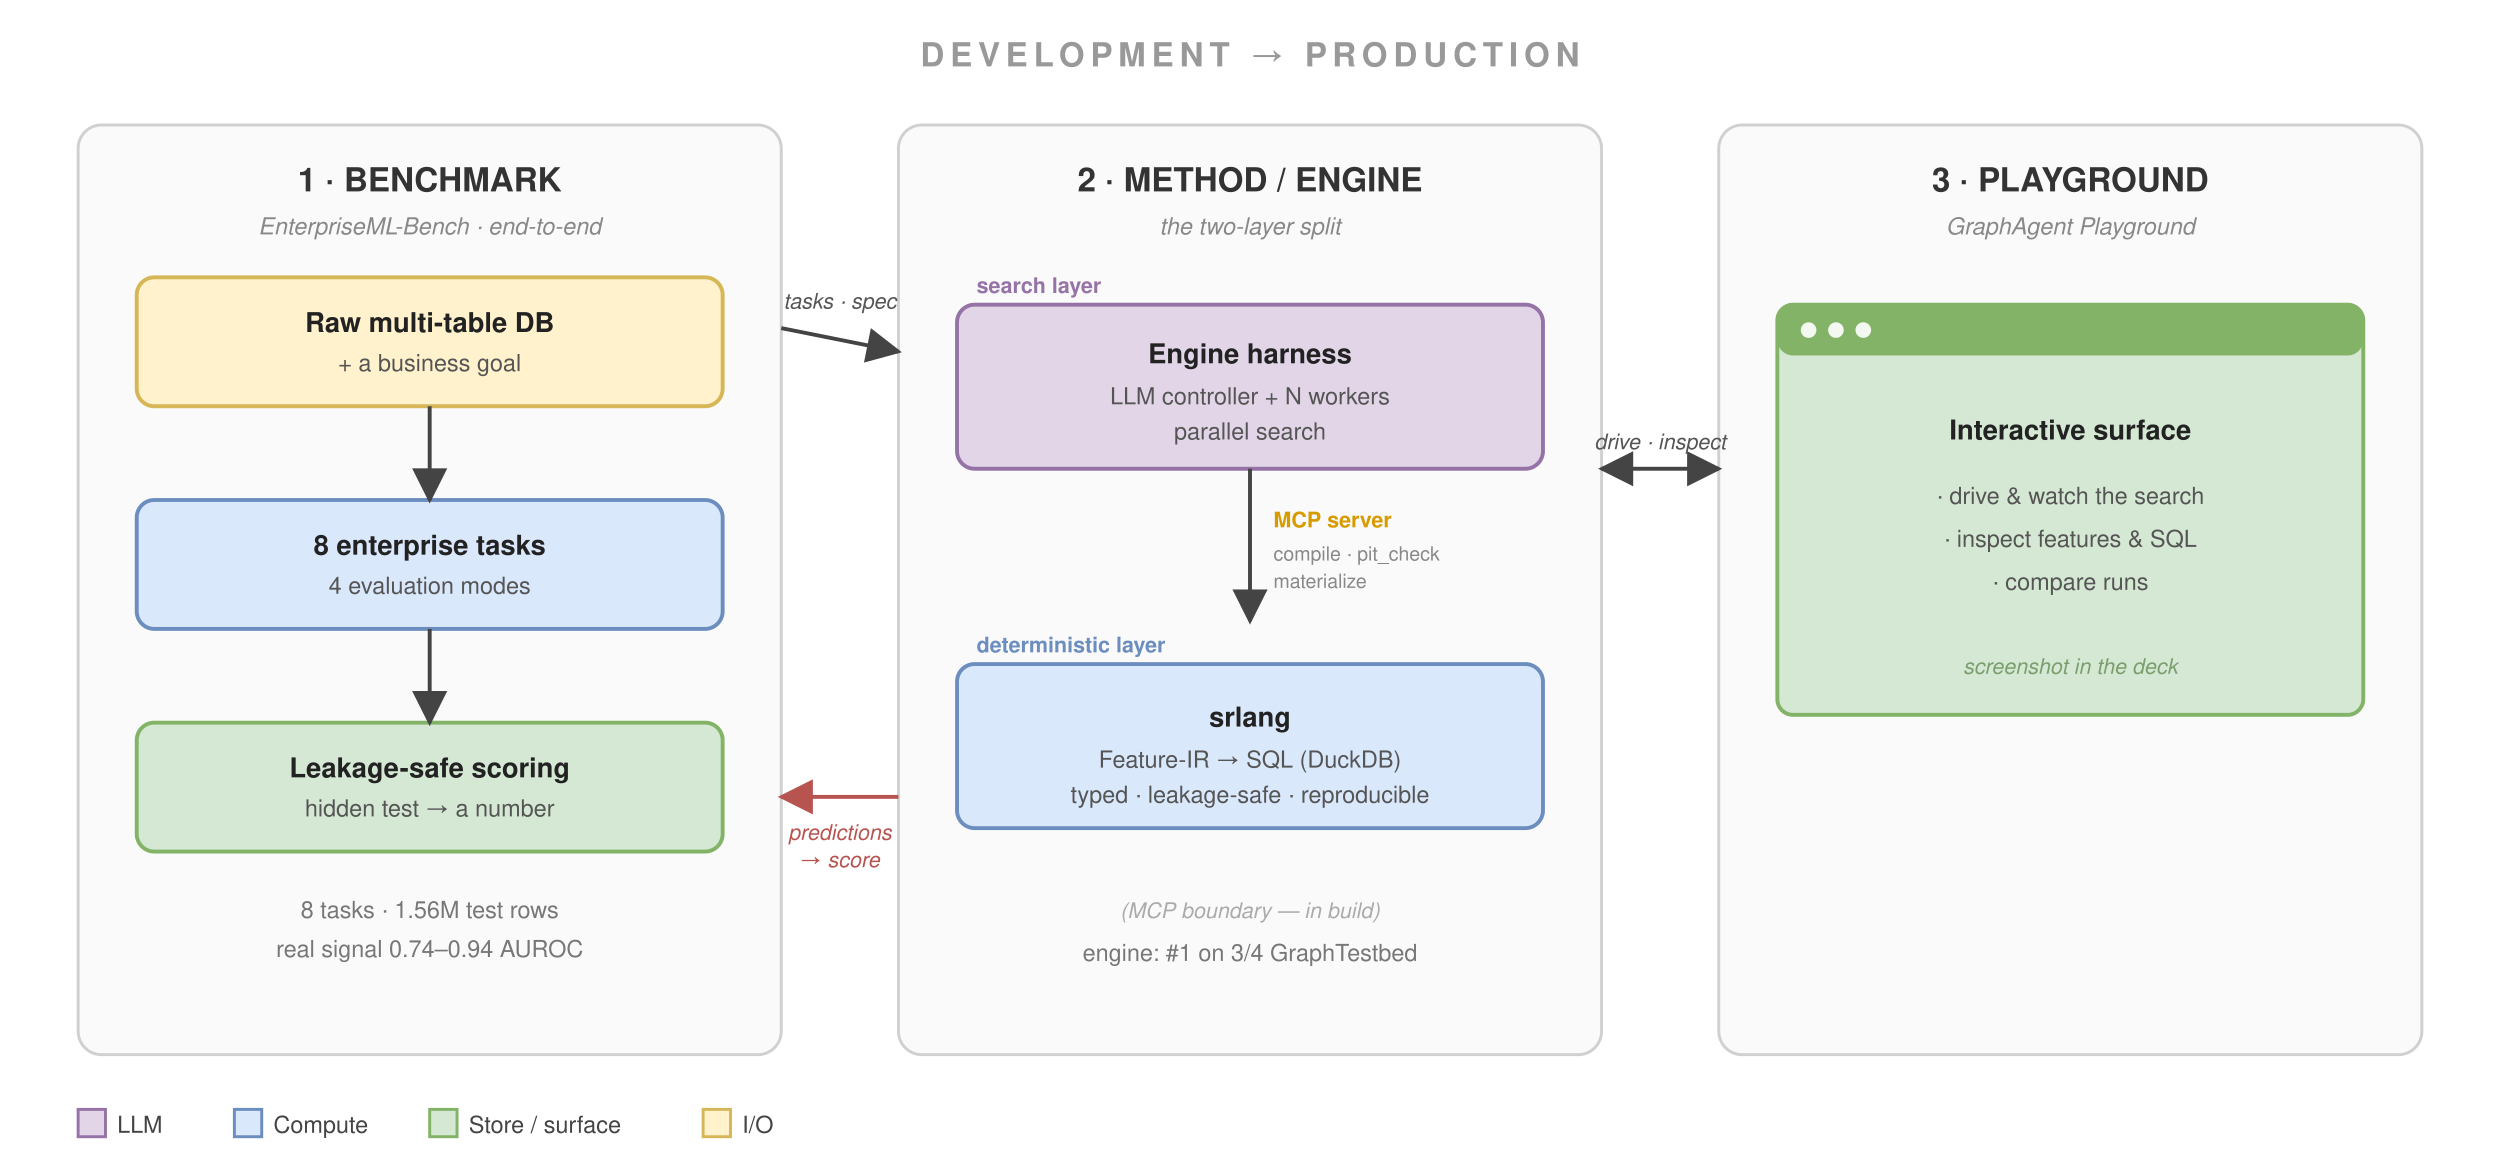
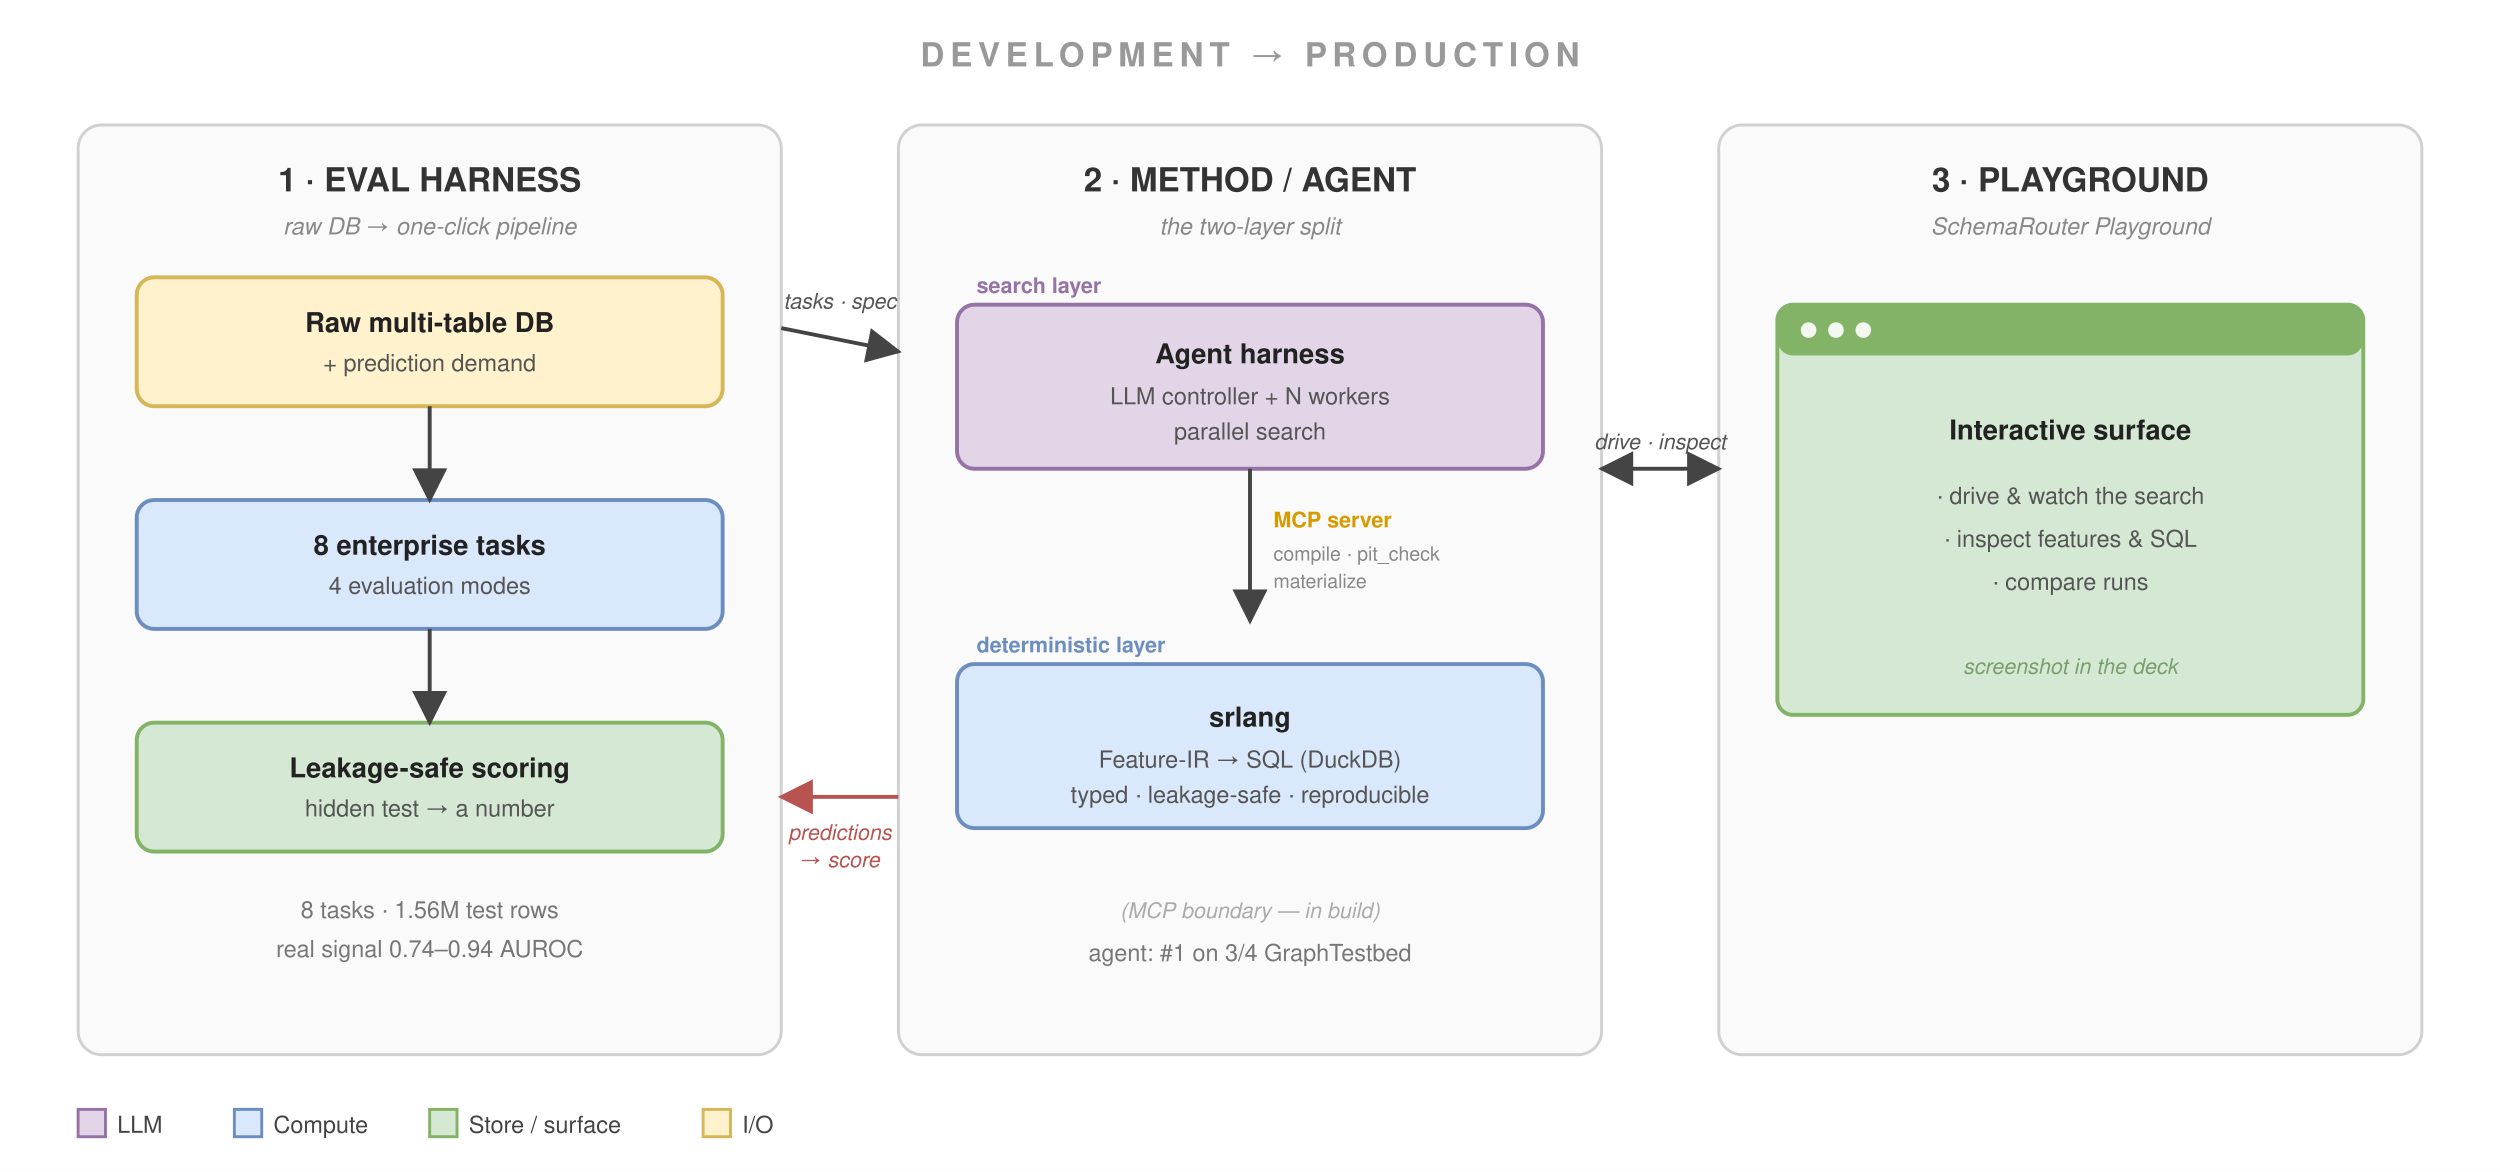
<svg xmlns="http://www.w3.org/2000/svg" width="1280" height="600" viewBox="0 0 1280 600" font-family="Helvetica, Arial, sans-serif">
  <defs>
    <marker id="arr" viewBox="0 0 10 10" refX="9" refY="5" markerWidth="9" markerHeight="9" orient="auto-start-reverse">
      <path d="M 0 0 L 10 5 L 0 10 z" fill="#444" />
    </marker>
    <marker id="arrL" viewBox="0 0 10 10" refX="9" refY="5" markerWidth="9" markerHeight="9" orient="auto-start-reverse">
      <path d="M 0 0 L 10 5 L 0 10 z" fill="#b85450" />
    </marker>
  </defs>
  <rect width="100%" height="100%" fill="#ffffff" />
  <text x="640" y="34" text-anchor="middle" font-size="17" font-weight="bold" fill="#999" letter-spacing="3">DEVELOPMENT  →  PRODUCTION</text>
  <rect x="40" y="64" width="360" height="476" rx="12" fill="#fafafa" stroke="#d0d0d0" stroke-width="1.5" />
  <rect x="460" y="64" width="360" height="476" rx="12" fill="#fafafa" stroke="#d0d0d0" stroke-width="1.5" />
  <rect x="880" y="64" width="360" height="476" rx="12" fill="#fafafa" stroke="#d0d0d0" stroke-width="1.5" />
-   <text x="220" y="98" text-anchor="middle" font-size="17" font-weight="bold" fill="#333">1 · BENCHMARK</text>
-   <text x="220" y="120" text-anchor="middle" font-size="12" font-style="italic" fill="#888">EnterpriseML-Bench · end-to-end</text>
+   <text x="220" y="98" text-anchor="middle" font-size="17" font-weight="bold" fill="#333">1 · EVAL HARNESS</text>
+   <text x="220" y="120" text-anchor="middle" font-size="12" font-style="italic" fill="#888">raw DB → one-click pipeline</text>
  <rect x="70" y="142" width="300" height="66" rx="9" fill="#fff2cc" stroke="#d6b656" stroke-width="2" />
  <text x="220" y="170" text-anchor="middle" font-size="14" font-weight="bold" fill="#222">Raw multi-table DB</text>
-   <text x="220" y="190" text-anchor="middle" font-size="12" fill="#555">+ a business goal</text>
+   <text x="220" y="190" text-anchor="middle" font-size="12" fill="#555">+ prediction demand</text>
  <rect x="70" y="256" width="300" height="66" rx="9" fill="#dae8fc" stroke="#6c8ebf" stroke-width="2" />
  <text x="220" y="284" text-anchor="middle" font-size="14" font-weight="bold" fill="#222">8 enterprise tasks</text>
  <text x="220" y="304" text-anchor="middle" font-size="12" fill="#555">4 evaluation modes</text>
  <rect x="70" y="370" width="300" height="66" rx="9" fill="#d5e8d4" stroke="#82b366" stroke-width="2" />
  <text x="220" y="398" text-anchor="middle" font-size="14" font-weight="bold" fill="#222">Leakage-safe scoring</text>
  <text x="220" y="418" text-anchor="middle" font-size="12" fill="#555">hidden test → a number</text>
  <text x="220" y="470" text-anchor="middle" font-size="12" fill="#777">8 tasks · 1.56M test rows</text>
  <text x="220" y="490" text-anchor="middle" font-size="12" fill="#777">real signal 0.74–0.94 AUROC</text>
  <line x1="220" y1="208" x2="220" y2="256" stroke="#444" stroke-width="2" marker-end="url(#arr)" />
  <line x1="220" y1="322" x2="220" y2="370" stroke="#444" stroke-width="2" marker-end="url(#arr)" />
-   <text x="640" y="98" text-anchor="middle" font-size="17" font-weight="bold" fill="#333">2 · METHOD / ENGINE</text>
+   <text x="640" y="98" text-anchor="middle" font-size="17" font-weight="bold" fill="#333">2 · METHOD / AGENT</text>
  <text x="640" y="120" text-anchor="middle" font-size="12" font-style="italic" fill="#888">the two-layer split</text>
  <text x="500" y="150" font-size="11" fill="#9673a6" font-weight="bold">search layer</text>
  <rect x="490" y="156" width="300" height="84" rx="9" fill="#e1d5e7" stroke="#9673a6" stroke-width="2" />
-   <text x="640" y="186" text-anchor="middle" font-size="14" font-weight="bold" fill="#222">Engine harness</text>
+   <text x="640" y="186" text-anchor="middle" font-size="14" font-weight="bold" fill="#222">Agent harness</text>
  <text x="640" y="207" text-anchor="middle" font-size="12" fill="#555">LLM controller + N workers</text>
  <text x="640" y="225" text-anchor="middle" font-size="12" fill="#555">parallel search</text>
  <line x1="640" y1="240" x2="640" y2="318" stroke="#444" stroke-width="2" marker-end="url(#arr)" />
  <text x="652" y="270" font-size="11" fill="#d79b00" font-weight="bold">MCP server</text>
  <text x="652" y="287" font-size="10" fill="#888">compile · pit_check</text>
  <text x="652" y="301" font-size="10" fill="#888">materialize</text>
  <text x="500" y="334" font-size="11" fill="#6c8ebf" font-weight="bold">deterministic layer</text>
  <rect x="490" y="340" width="300" height="84" rx="9" fill="#dae8fc" stroke="#6c8ebf" stroke-width="2" />
  <text x="640" y="372" text-anchor="middle" font-size="14" font-weight="bold" fill="#222">srlang</text>
  <text x="640" y="393" text-anchor="middle" font-size="12" fill="#555">Feature-IR → SQL (DuckDB)</text>
  <text x="640" y="411" text-anchor="middle" font-size="12" fill="#555">typed · leakage-safe · reproducible</text>
  <text x="640" y="470" text-anchor="middle" font-size="11" font-style="italic" fill="#aaa">(MCP boundary — in build)</text>
-   <text x="640" y="492" text-anchor="middle" font-size="12" fill="#777">engine: #1 on 3/4 GraphTestbed</text>
+   <text x="640" y="492" text-anchor="middle" font-size="12" fill="#777">agent: #1 on 3/4 GraphTestbed</text>
  <text x="1060" y="98" text-anchor="middle" font-size="17" font-weight="bold" fill="#333">3 · PLAYGROUND</text>
-   <text x="1060" y="120" text-anchor="middle" font-size="12" font-style="italic" fill="#888">GraphAgent Playground</text>
+   <text x="1060" y="120" text-anchor="middle" font-size="12" font-style="italic" fill="#888">SchemaRouter Playground</text>
  <rect x="910" y="156" width="300" height="210" rx="8" fill="#d5e8d4" stroke="#82b366" stroke-width="2" />
  <rect x="910" y="156" width="300" height="26" rx="8" fill="#82b366" />
  <circle cx="926" cy="169" r="4" fill="#ffffff" opacity="0.9" />
  <circle cx="940" cy="169" r="4" fill="#ffffff" opacity="0.9" />
  <circle cx="954" cy="169" r="4" fill="#ffffff" opacity="0.9" />
  <text x="1060" y="225" text-anchor="middle" font-size="14" font-weight="bold" fill="#222">Interactive surface</text>
  <text x="1060" y="258" text-anchor="middle" font-size="12" fill="#555">· drive &amp; watch the search</text>
  <text x="1060" y="280" text-anchor="middle" font-size="12" fill="#555">· inspect features &amp; SQL</text>
  <text x="1060" y="302" text-anchor="middle" font-size="12" fill="#555">· compare runs</text>
  <text x="1060" y="345" text-anchor="middle" font-size="11" font-style="italic" fill="#7a9e6e">screenshot in the deck</text>
  <line x1="400" y1="168" x2="460" y2="180" stroke="#444" stroke-width="2" marker-end="url(#arr)" />
  <text x="430" y="158" text-anchor="middle" font-size="11" fill="#555" font-style="italic">tasks · spec</text>
  <line x1="460" y1="408" x2="400" y2="408" stroke="#b85450" stroke-width="2" marker-end="url(#arrL)" />
  <text x="430" y="430" text-anchor="middle" font-size="11" fill="#b85450" font-style="italic">predictions</text>
  <text x="430" y="444" text-anchor="middle" font-size="11" fill="#b85450" font-style="italic">→ score</text>
  <line x1="820" y1="240" x2="880" y2="240" stroke="#444" stroke-width="2" marker-end="url(#arr)" marker-start="url(#arr)" />
  <text x="850" y="230" text-anchor="middle" font-size="11" fill="#555" font-style="italic">drive · inspect</text>
  <g transform="translate(40, 568)">
    <rect x="0" y="0" width="14" height="14" fill="#e1d5e7" stroke="#9673a6" stroke-width="1.5" />
    <text x="20" y="12" font-size="12" fill="#444">LLM</text>
    <rect x="80" y="0" width="14" height="14" fill="#dae8fc" stroke="#6c8ebf" stroke-width="1.5" />
    <text x="100" y="12" font-size="12" fill="#444">Compute</text>
    <rect x="180" y="0" width="14" height="14" fill="#d5e8d4" stroke="#82b366" stroke-width="1.5" />
    <text x="200" y="12" font-size="12" fill="#444">Store / surface</text>
    <rect x="320" y="0" width="14" height="14" fill="#fff2cc" stroke="#d6b656" stroke-width="1.5" />
    <text x="340" y="12" font-size="12" fill="#444">I/O</text>
  </g>
</svg>
